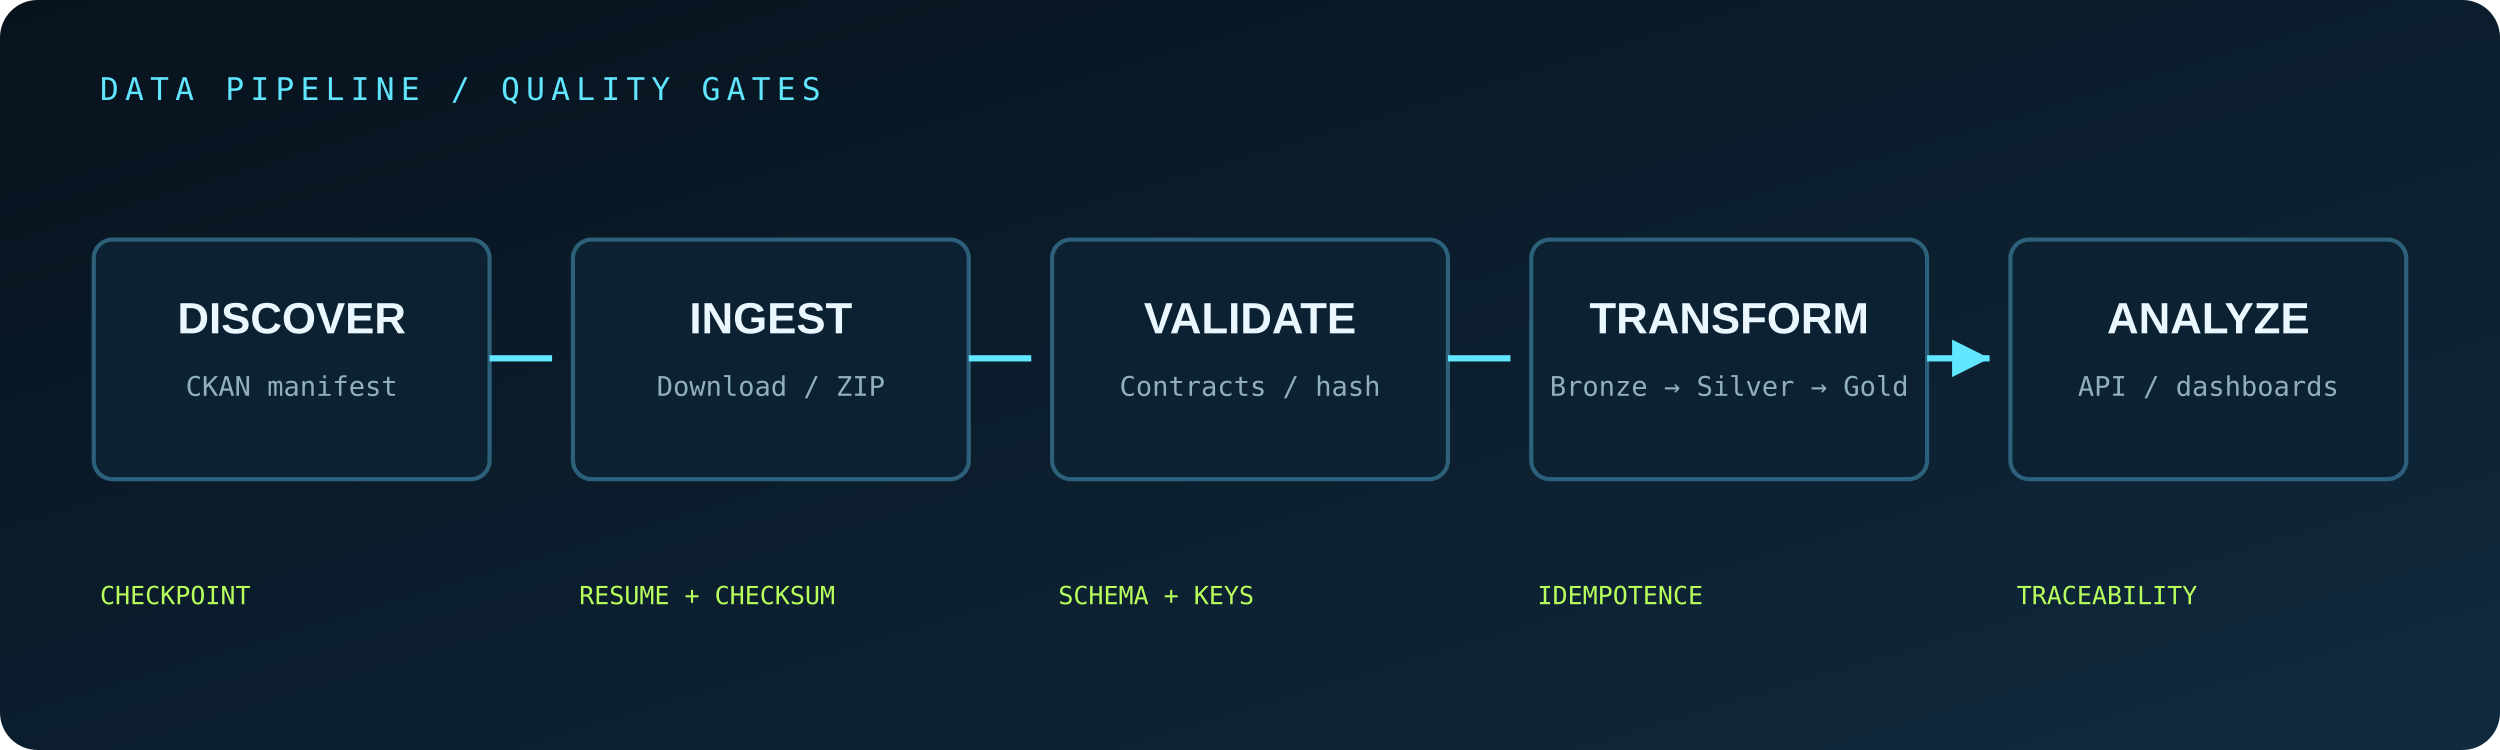
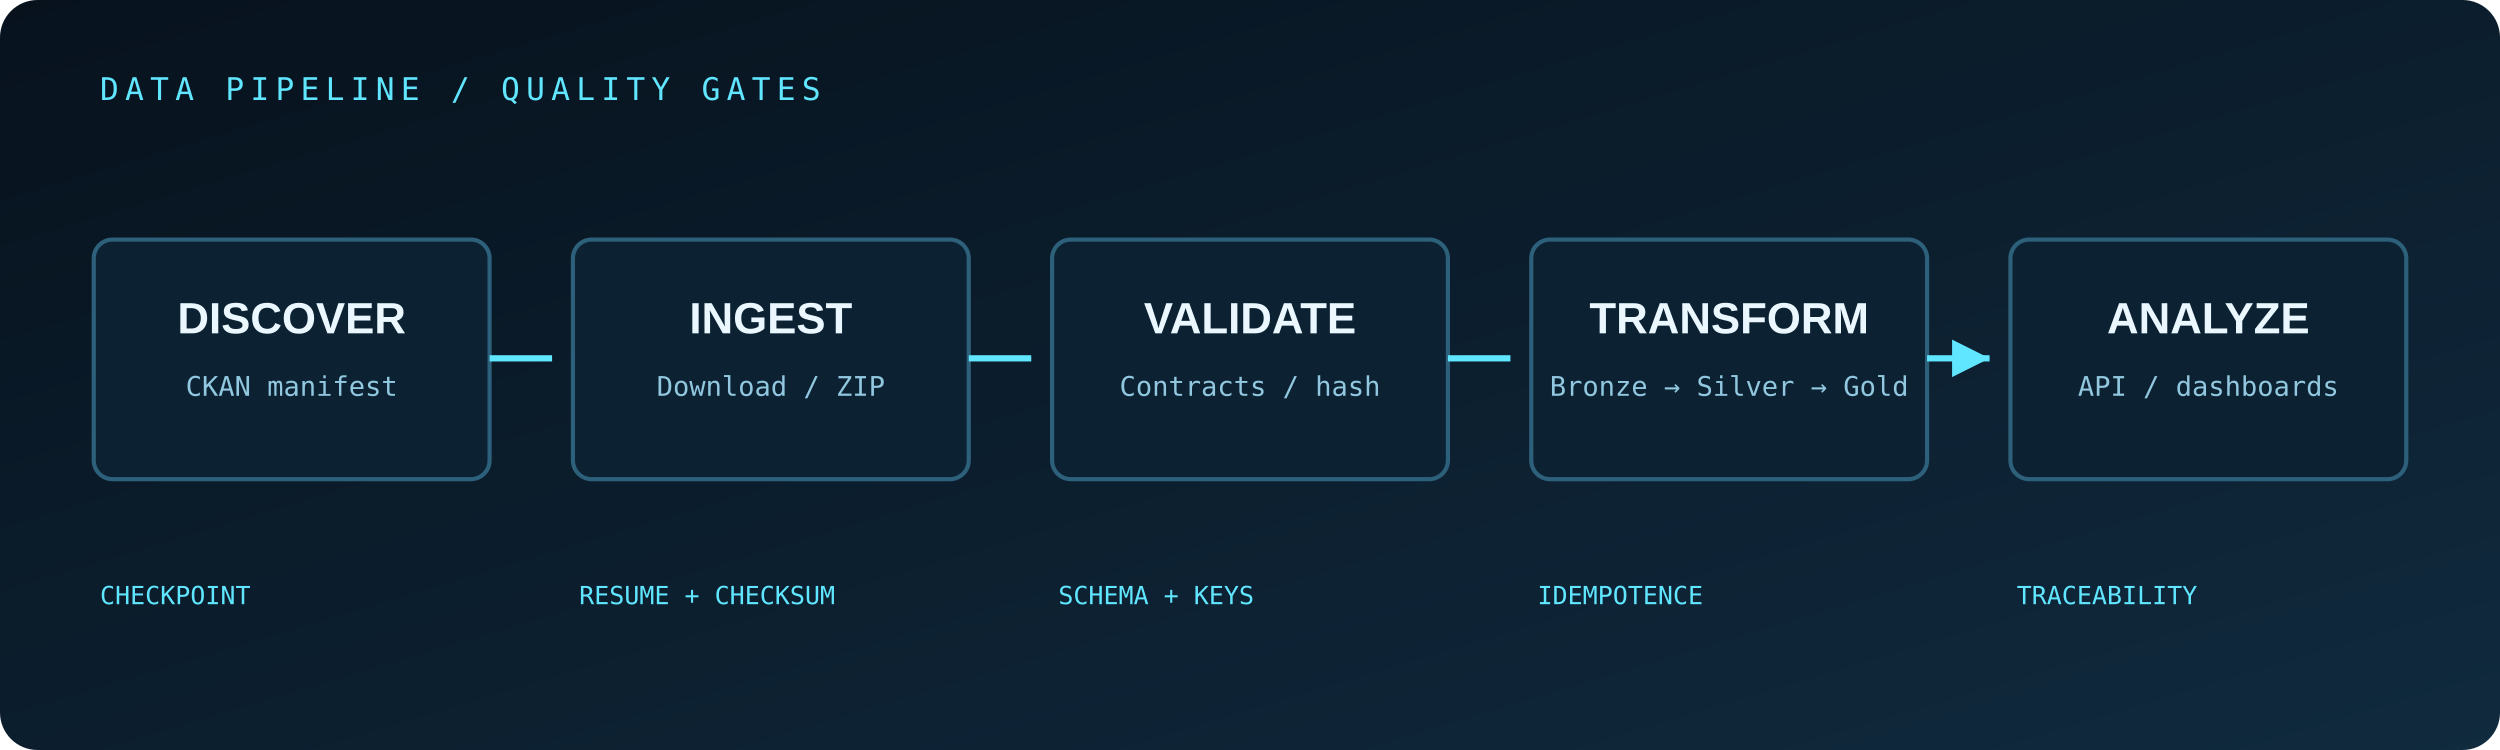
<svg xmlns="http://www.w3.org/2000/svg" width="1200" height="360" viewBox="0 0 1200 360">
  <defs>
    <linearGradient id="bg" x2="1" y2="1">
      <stop stop-color="#07121d" />
      <stop offset="1" stop-color="#102a3e" />
    </linearGradient>
    <marker id="arr" markerWidth="8" markerHeight="8" refX="6" refY="3" orient="auto">
      <path d="M0 0L6 3L0 6" fill="#60e6ff" />
    </marker>
  </defs>
  <rect width="1200" height="360" rx="18" fill="url(#bg)" />
  <text x="48" y="48" fill="#60e6ff" font-family="monospace" font-size="15" letter-spacing="3">DATA PIPELINE / QUALITY GATES</text>
  <g fill="#0c2233" stroke="#2d607a" stroke-width="2">
    <rect x="45" y="115" width="190" height="115" rx="9" />
    <rect x="275" y="115" width="190" height="115" rx="9" />
    <rect x="505" y="115" width="190" height="115" rx="9" />
    <rect x="735" y="115" width="190" height="115" rx="9" />
    <rect x="965" y="115" width="190" height="115" rx="9" />
  </g>
  <g font-family="Arial" font-size="21" font-weight="bold" fill="#eaf7ff" text-anchor="middle">
    <text x="140" y="160">DISCOVER</text>
    <text x="370" y="160">INGEST</text>
    <text x="600" y="160">VALIDATE</text>
    <text x="830" y="160">TRANSFORM</text>
    <text x="1060" y="160">ANALYZE</text>
  </g>
-   <g font-family="monospace" font-size="13" fill="#91afc0" text-anchor="middle">
+   <g font-family="monospace" font-size="13" fill="#91c8df" text-anchor="middle">
    <text x="140" y="190">CKAN manifest</text>
    <text x="370" y="190">Download / ZIP</text>
    <text x="600" y="190">Contracts / hash</text>
    <text x="830" y="190">Bronze → Silver → Gold</text>
    <text x="1060" y="190">API / dashboards</text>
  </g>
  <g stroke="#60e6ff" stroke-width="3" fill="none" marker-end="url(#arr)">
    <path d="M235 172H265M465 172H495M695 172H725M925 172H955" />
  </g>
-   <g fill="#b8ff5c" font-family="monospace" font-size="12">
+   <g fill="#60e6ff" font-family="monospace" font-size="12">
    <text x="48" y="290">CHECKPOINT</text>
    <text x="278" y="290">RESUME + CHECKSUM</text>
    <text x="508" y="290">SCHEMA + KEYS</text>
    <text x="738" y="290">IDEMPOTENCE</text>
    <text x="968" y="290">TRACEABILITY</text>
  </g>
</svg>
